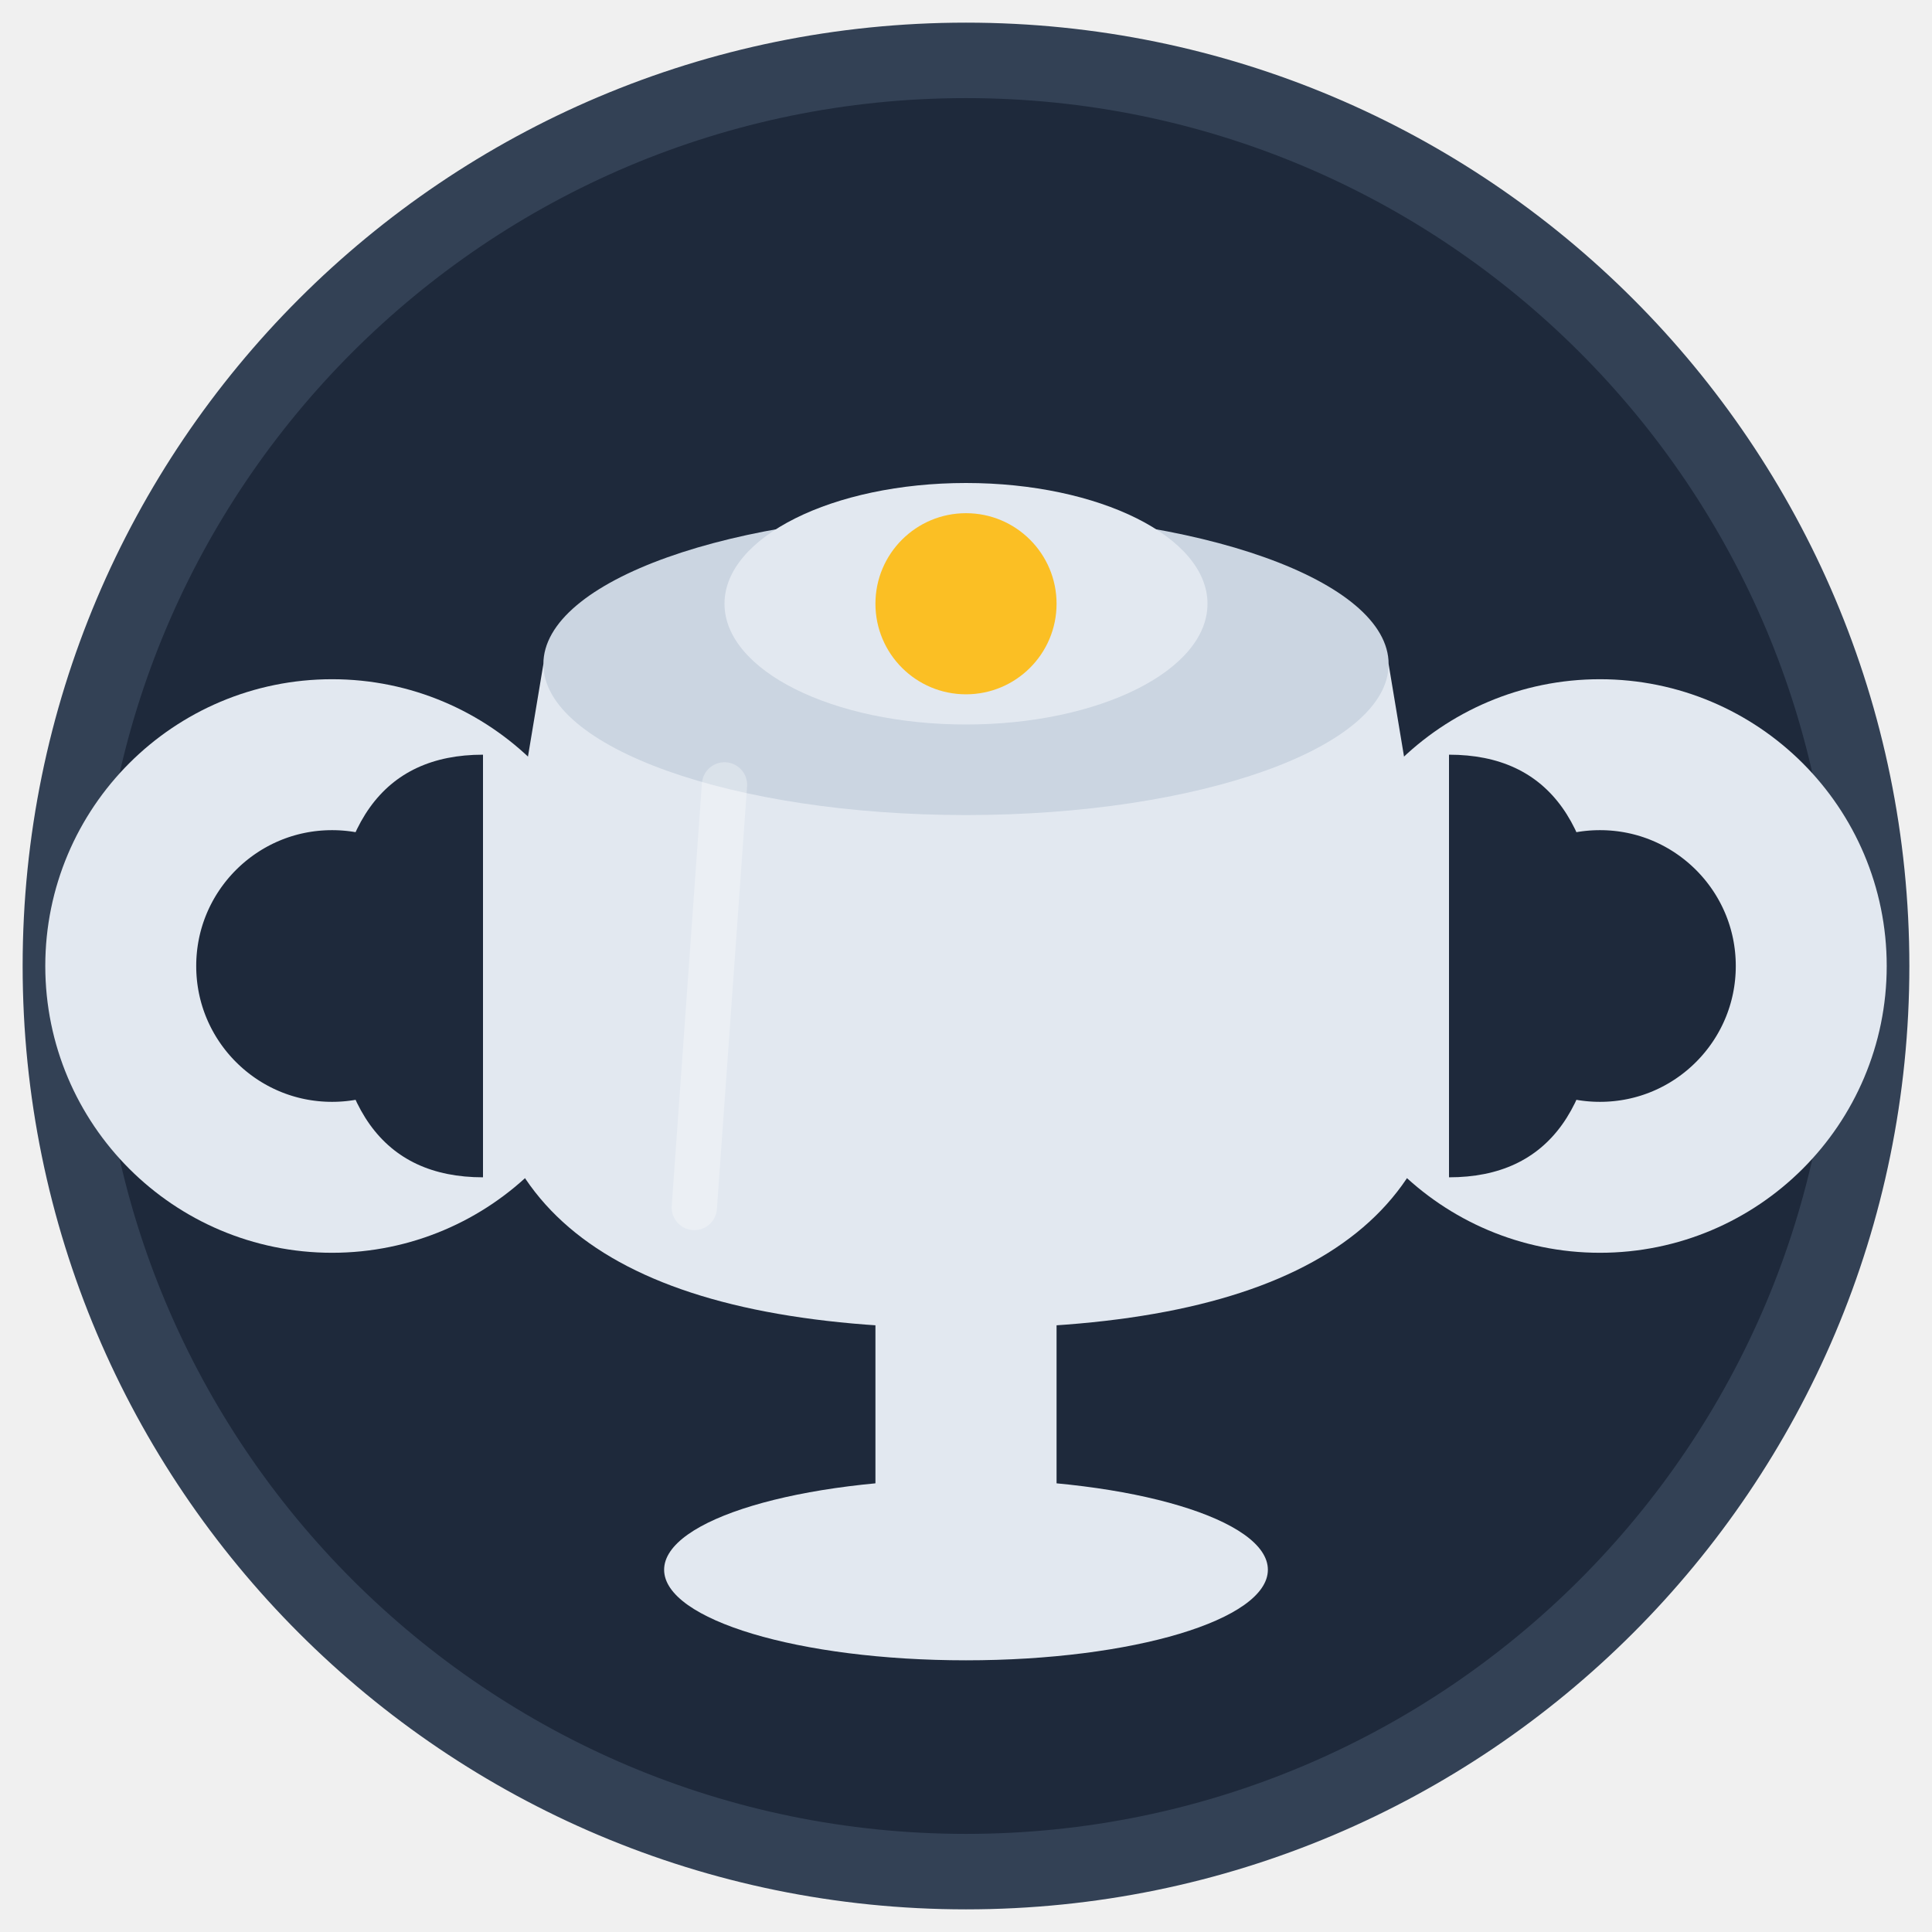
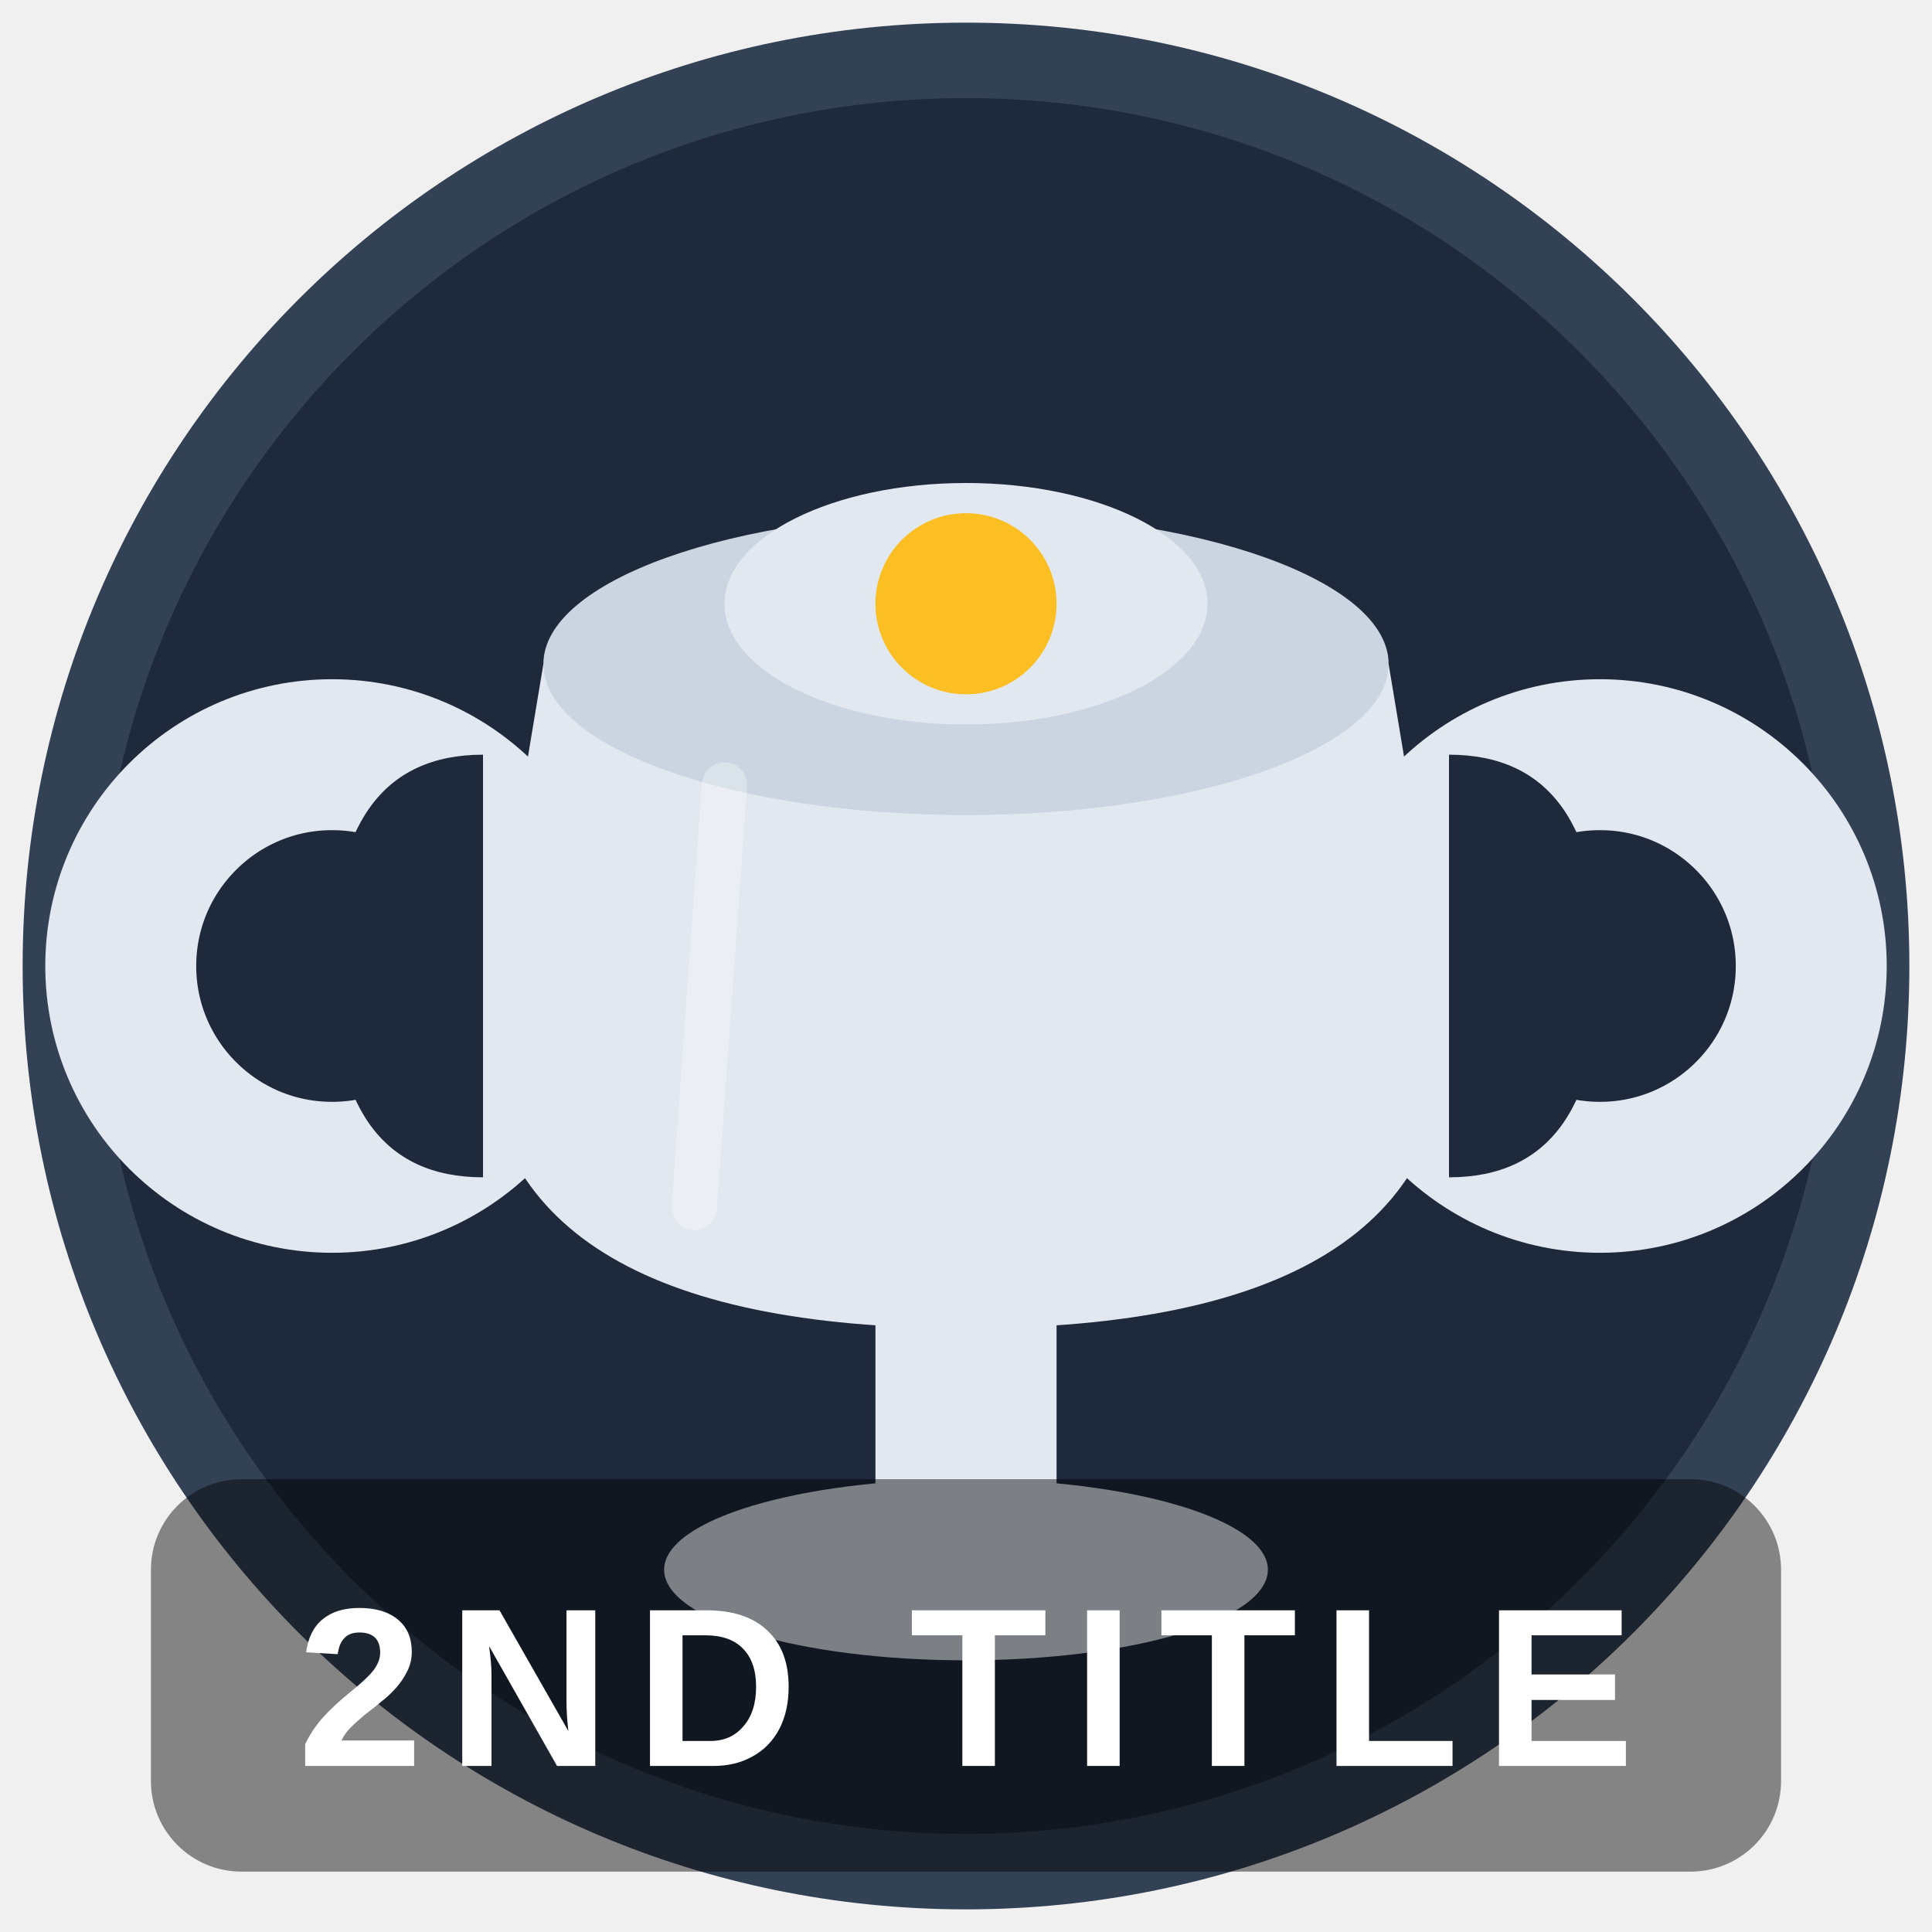
<svg xmlns="http://www.w3.org/2000/svg" viewBox="0 0 64 64">
  <circle cx="32" cy="32" r="30" fill="#1E293B" stroke="#334155" stroke-width="2.5" />
  <ellipse cx="32" cy="52" rx="10" ry="3" fill="#E2E8F0" />
  <rect x="29" y="42" width="6" height="11" fill="#E2E8F0" />
  <path d="M16,34 Q16,44 32,44 Q48,44 48,34 L46,22 L18,22 Z" fill="#E2E8F0" />
  <circle cx="11" cy="32" r="7" fill="none" stroke="#E2E8F0" stroke-width="5" />
  <circle cx="53" cy="32" r="7" fill="none" stroke="#E2E8F0" stroke-width="5" />
  <path d="M16,25 L16,39 Q11,39 11,32 Q11,25 16,25 Z" fill="#1E293B" />
  <path d="M48,25 L48,39 Q53,39 53,32 Q53,25 48,25 Z" fill="#1E293B" />
  <ellipse cx="32" cy="22" rx="14" ry="5" fill="#CBD5E1" />
  <ellipse cx="32" cy="20" rx="8" ry="4" fill="#E2E8F0" />
  <circle cx="32" cy="20" r="3" fill="#FBBF24" />
  <line x1="24" y1="26" x2="23" y2="40" stroke="white" stroke-width="1.5" stroke-linecap="round" opacity="0.3" />
+   <rect x="5" y="49" width="54" height="13" rx="3" fill="#000" opacity="0.45" />
+   <text x="32" y="58.5" text-anchor="middle" font-family="Arial,sans-serif" font-size="7.5" font-weight="bold" fill="white" letter-spacing="0.8">2ND TITLE</text>
</svg>
